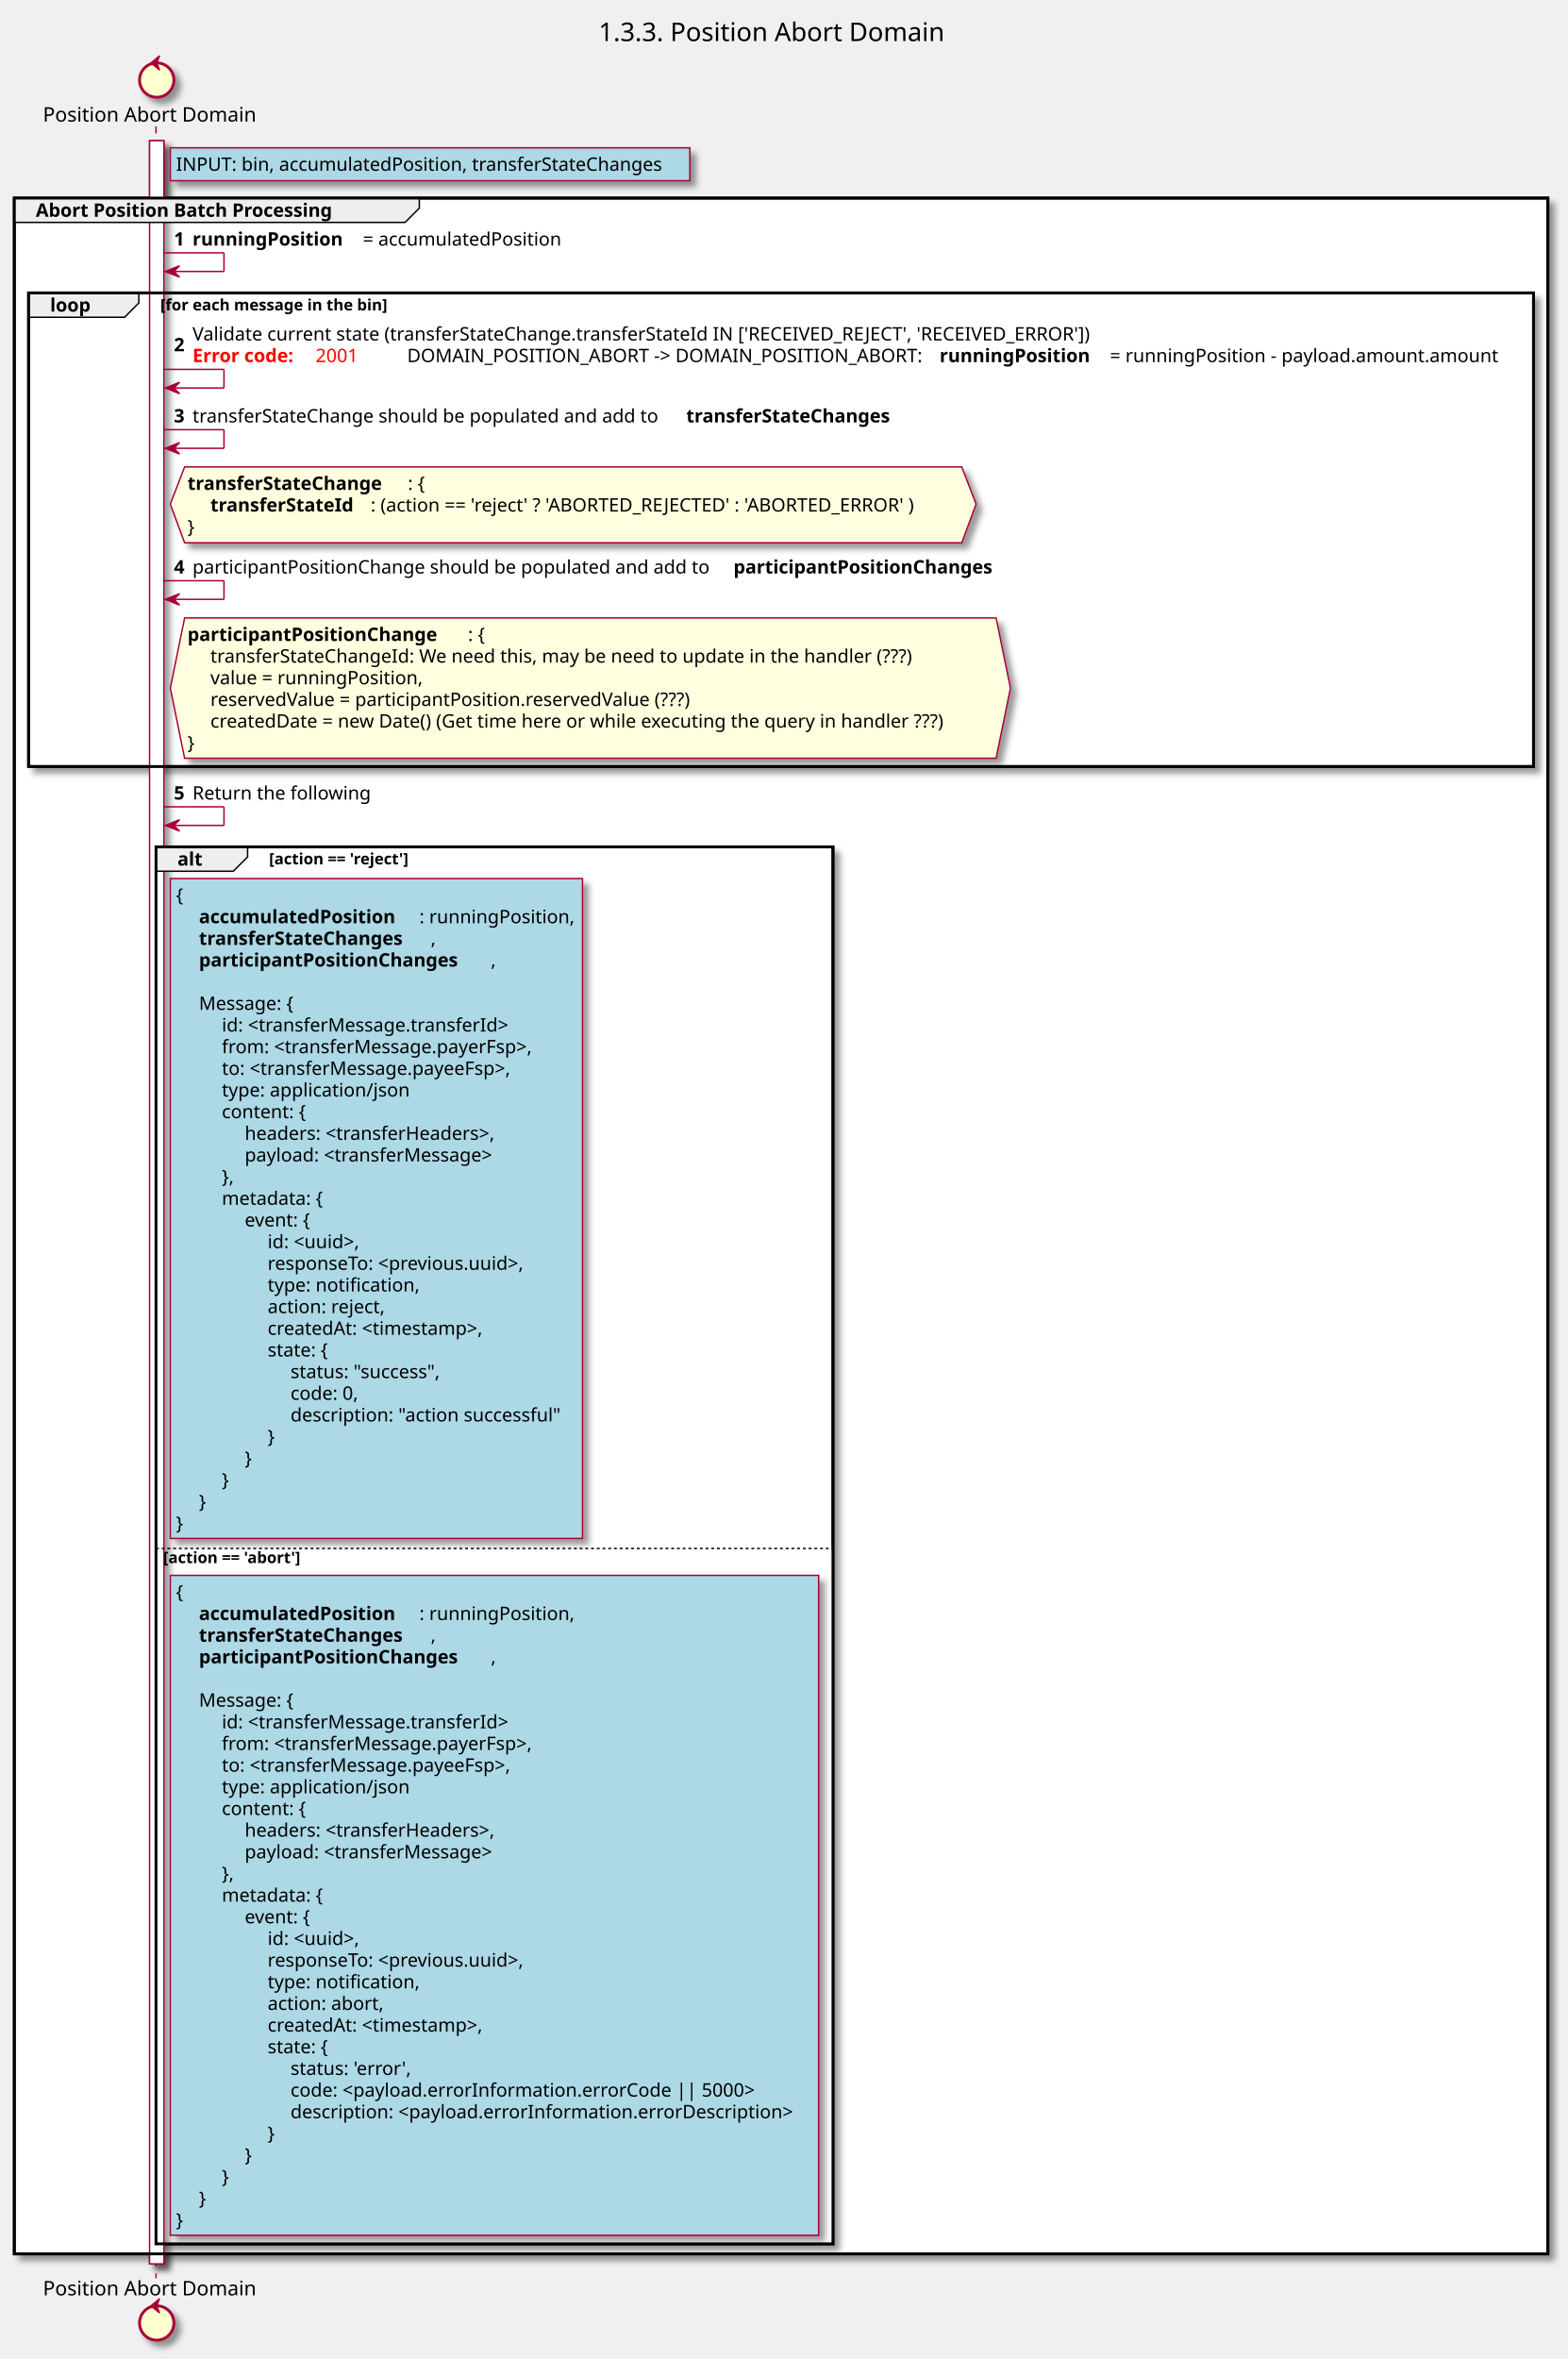
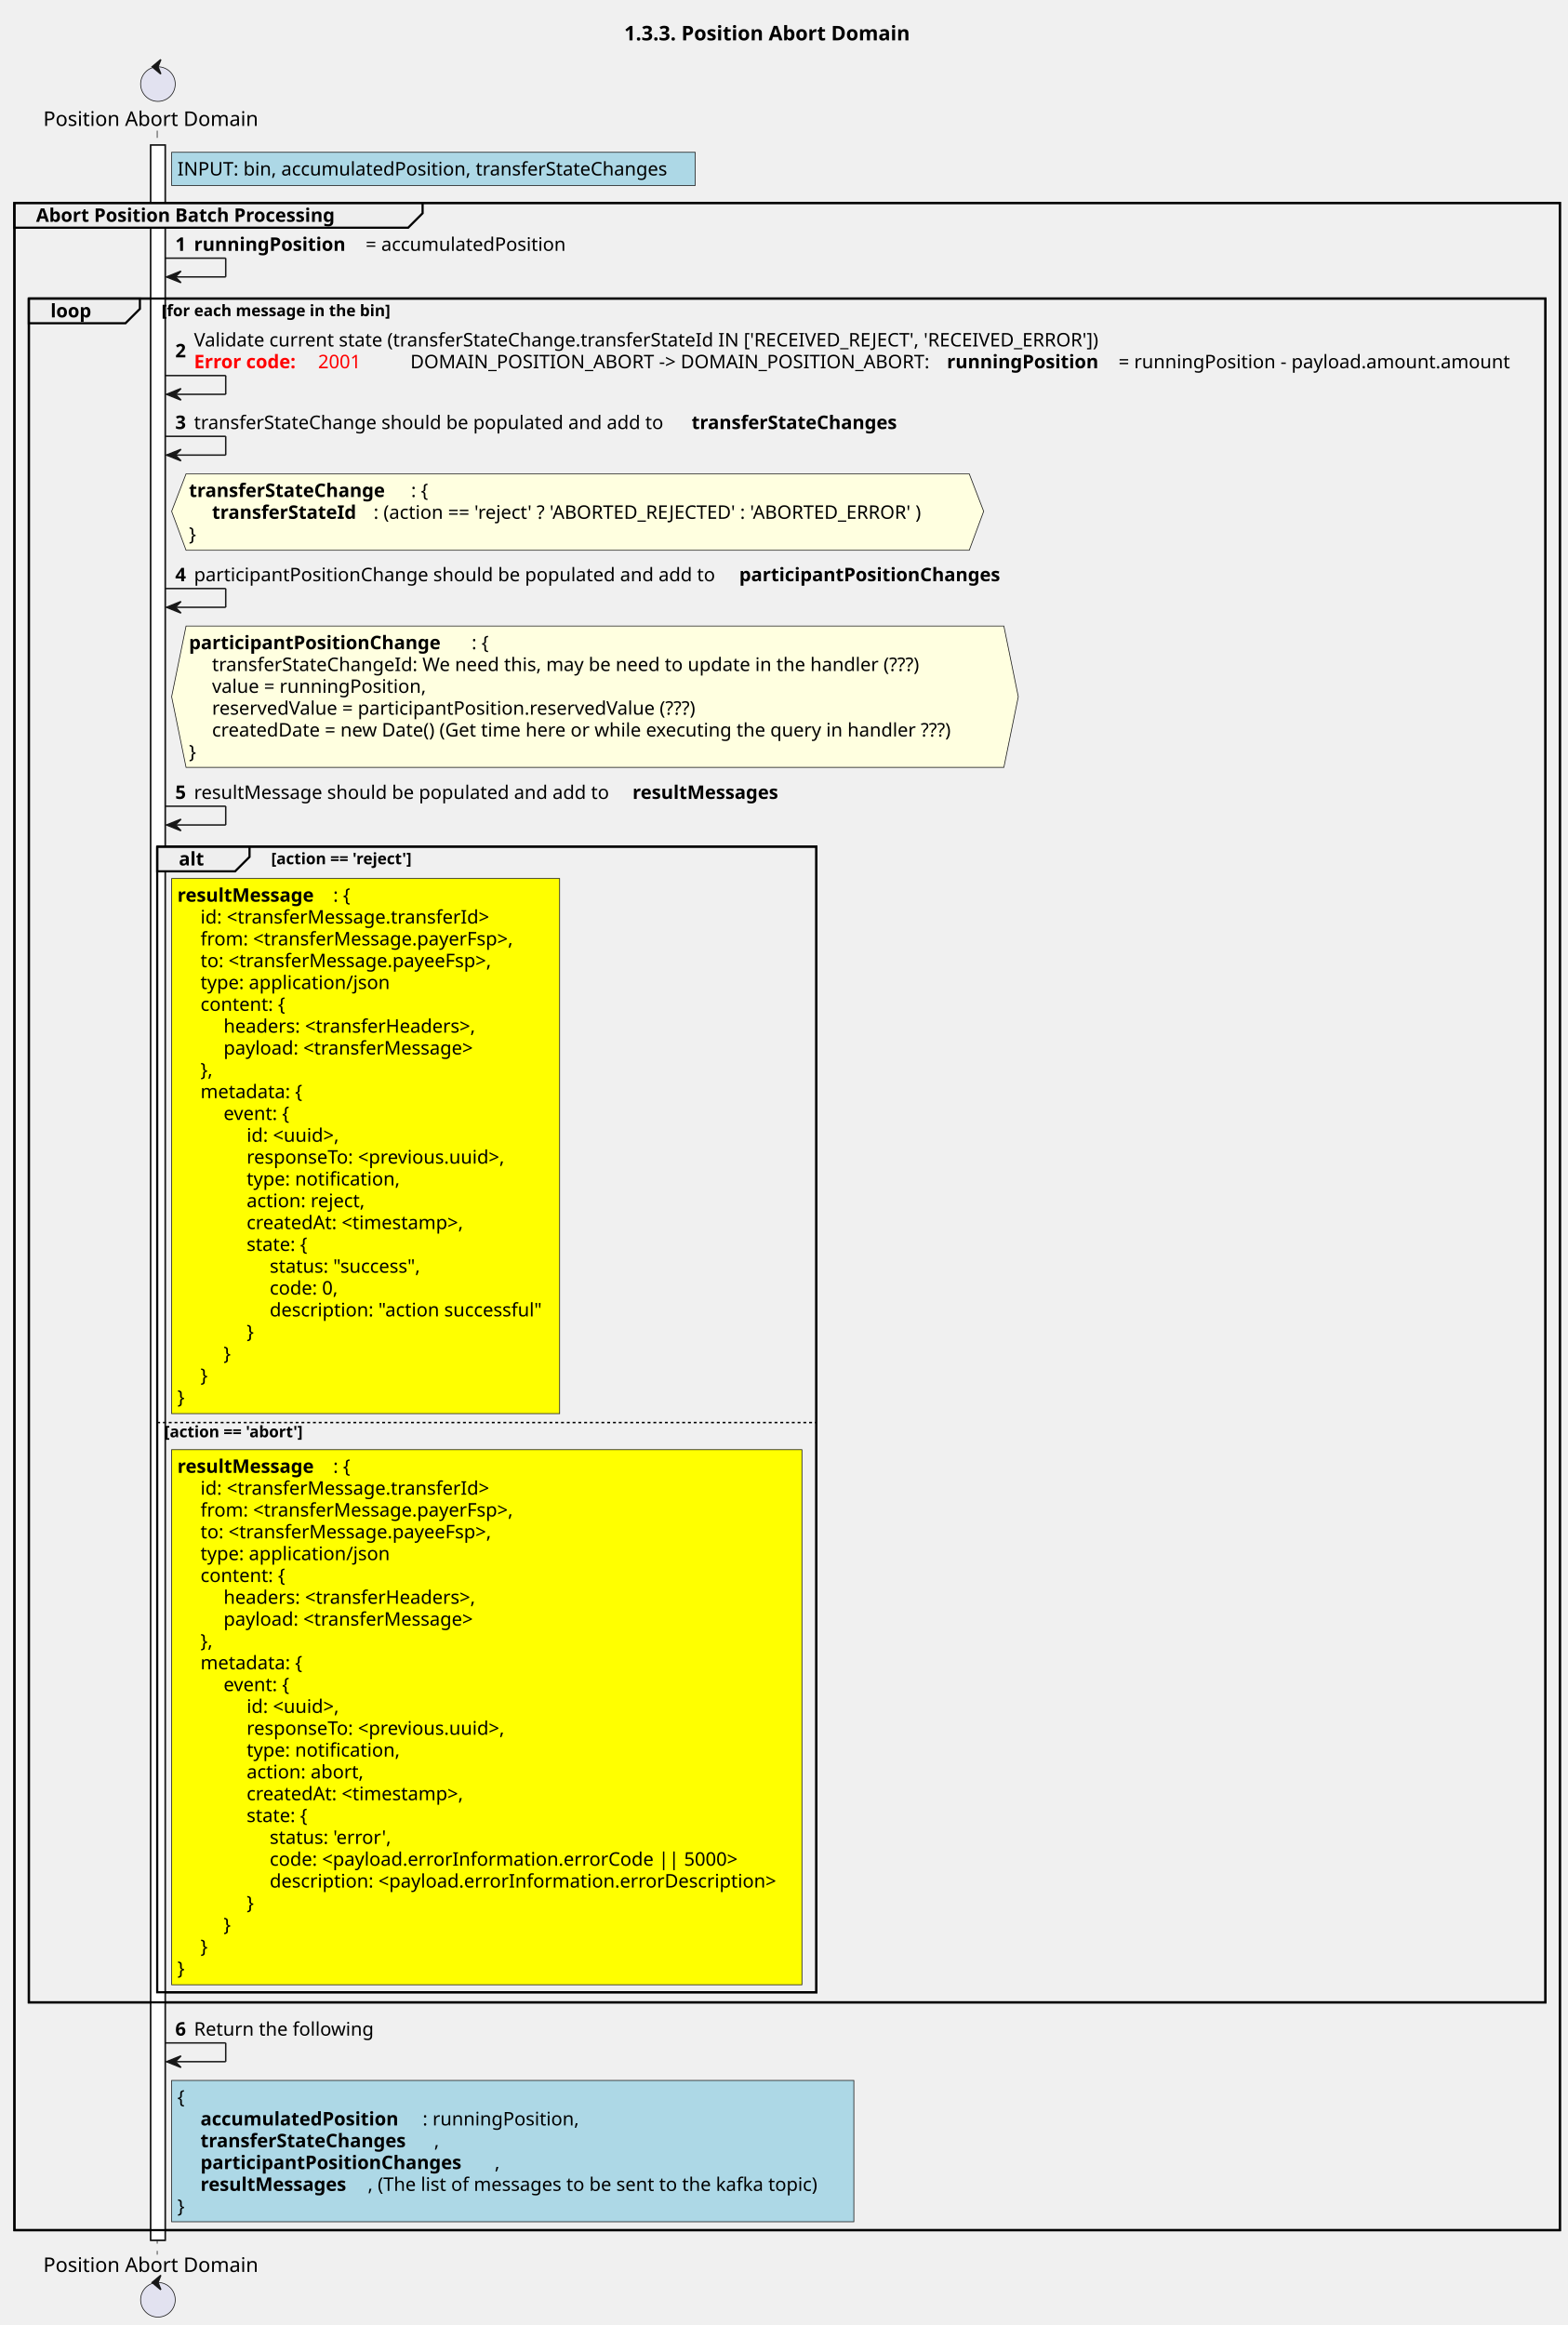
- <svg xmlns="http://www.w3.org/2000/svg" contentScriptType="application/ecmascript" contentStyleType="text/css" height="1648px" preserveAspectRatio="none" style="width:1095px;height:1648px;" version="1.1" viewBox="0 0 1095 1648" width="1095px" zoomAndPan="magnify">
-   <defs>
-     <filter height="300%" id="fj9hd5dialn2s" width="300%" x="-1" y="-1">
-       <feGaussianBlur result="blurOut" stdDeviation="2.0" />
-       <feColorMatrix in="blurOut" result="blurOut2" type="matrix" values="0 0 0 0 0 0 0 0 0 0 0 0 0 0 0 0 0 0 .4 0" />
-       <feOffset dx="4.0" dy="4.0" in="blurOut2" result="blurOut3" />
-       <feBlend in="SourceGraphic" in2="blurOut3" mode="normal" />
-     </filter>
-   </defs>
+ <svg xmlns="http://www.w3.org/2000/svg" contentStyleType="text/css" height="1612px" preserveAspectRatio="none" style="width:1087px;height:1612px;background:#FFFFFF;" version="1.1" viewBox="0 0 1087 1612" width="1087px" zoomAndPan="magnify">
+   <defs />
  <g>
-     <text fill="#000000" font-family="sans-serif" font-size="18" lengthAdjust="spacingAndGlyphs" textLength="255" x="418.25" y="28.708">1.3.3. Position Abort Domain</text>
-     <rect fill="#FFFFFF" filter="url(#fj9hd5dialn2s)" height="1483.297" style="stroke:#A80036;stroke-width:1.0;" width="10" x="104.5" y="98.25" />
-     <rect fill="#FFFFFF" filter="url(#fj9hd5dialn2s)" height="1436.164" style="stroke:#000000;stroke-width:2.0;" width="1071.5" x="10" y="138.383" />
-     <rect fill="#FFFFFF" filter="url(#fj9hd5dialn2s)" height="330.859" style="stroke:#000000;stroke-width:2.0;" width="1051.5" x="20" y="204.648" />
-     <rect fill="#FFFFFF" filter="url(#fj9hd5dialn2s)" height="975.906" style="stroke:#000000;stroke-width:2.0;" width="473" x="109" y="591.641" />
-     <rect fill="#FFFFFF" height="486.789" style="stroke:none;stroke-width:1.0;" width="473" x="109" y="1080.758" />
-     <line style="stroke:#A80036;stroke-width:1.0;stroke-dasharray:5.0,5.0;" x1="109" x2="109" y1="88.25" y2="1591.547" />
-     <text fill="#000000" font-family="sans-serif" font-size="14" lengthAdjust="spacingAndGlyphs" textLength="153" x="30" y="84.948">Position Abort Domain</text>
-     <ellipse cx="109.5" cy="55.953" fill="#FEFECE" filter="url(#fj9hd5dialn2s)" rx="12" ry="12" style="stroke:#A80036;stroke-width:2.0;" />
-     <polygon fill="#A80036" points="105.5,43.953,111.5,38.953,109.5,43.953,111.5,48.953,105.5,43.953" style="stroke:#A80036;stroke-width:1.0;" />
-     <text fill="#000000" font-family="sans-serif" font-size="14" lengthAdjust="spacingAndGlyphs" textLength="153" x="30" y="1603.542">Position Abort Domain</text>
-     <ellipse cx="109.5" cy="1622.844" fill="#FEFECE" filter="url(#fj9hd5dialn2s)" rx="12" ry="12" style="stroke:#A80036;stroke-width:2.0;" />
-     <polygon fill="#A80036" points="105.5,1610.844,111.5,1605.844,109.5,1610.844,111.5,1615.844,105.5,1610.844" style="stroke:#A80036;stroke-width:1.0;" />
-     <rect fill="#FFFFFF" filter="url(#fj9hd5dialn2s)" height="1483.297" style="stroke:#A80036;stroke-width:1.0;" width="10" x="104.5" y="98.25" />
-     <rect fill="#ADD8E6" filter="url(#fj9hd5dialn2s)" height="23" style="stroke:#A80036;stroke-width:1.0;" width="363" x="119" y="103.25" />
-     <text fill="#000000" font-family="sans-serif" font-size="13" lengthAdjust="spacingAndGlyphs" textLength="355" x="123" y="119.317">INPUT: bin, accumulatedPosition, transferStateChanges</text>
-     <path d="M10,138.383 L293,138.383 L293,145.383 L283,155.383 L10,155.383 L10,138.383 " fill="#EEEEEE" style="stroke:#000000;stroke-width:1.0;" />
-     <rect fill="none" height="1436.164" style="stroke:#000000;stroke-width:2.0;" width="1071.5" x="10" y="138.383" />
-     <text fill="#000000" font-family="sans-serif" font-size="13" font-weight="bold" lengthAdjust="spacingAndGlyphs" textLength="238" x="25" y="151.45">Abort Position Batch Processing</text>
-     <line style="stroke:#A80036;stroke-width:1.0;" x1="114.5" x2="156.5" y1="176.648" y2="176.648" />
-     <line style="stroke:#A80036;stroke-width:1.0;" x1="156.5" x2="156.5" y1="176.648" y2="189.648" />
-     <line style="stroke:#A80036;stroke-width:1.0;" x1="115.5" x2="156.5" y1="189.648" y2="189.648" />
-     <polygon fill="#A80036" points="125.5,185.648,115.5,189.648,125.5,193.648,121.5,189.648" style="stroke:#A80036;stroke-width:1.0;" />
-     <text fill="#000000" font-family="sans-serif" font-size="13" font-weight="bold" lengthAdjust="spacingAndGlyphs" textLength="9" x="121.5" y="171.583">1</text>
-     <text fill="#000000" font-family="sans-serif" font-size="13" font-weight="bold" lengthAdjust="spacingAndGlyphs" textLength="115" x="134.5" y="171.583">runningPosition</text>
-     <text fill="#000000" font-family="sans-serif" font-size="13" lengthAdjust="spacingAndGlyphs" textLength="148" x="253.5" y="171.583">= accumulatedPosition</text>
-     <path d="M20,204.648 L97,204.648 L97,211.648 L87,221.648 L20,221.648 L20,204.648 " fill="#EEEEEE" style="stroke:#000000;stroke-width:1.0;" />
-     <rect fill="none" height="330.859" style="stroke:#000000;stroke-width:2.0;" width="1051.5" x="20" y="204.648" />
-     <text fill="#000000" font-family="sans-serif" font-size="13" font-weight="bold" lengthAdjust="spacingAndGlyphs" textLength="32" x="35" y="217.715">loop</text>
-     <text fill="#000000" font-family="sans-serif" font-size="11" font-weight="bold" lengthAdjust="spacingAndGlyphs" textLength="189" x="112" y="216.859">[for each message in the bin]</text>
-     <line style="stroke:#A80036;stroke-width:1.0;" x1="114.5" x2="156.5" y1="258.047" y2="258.047" />
-     <line style="stroke:#A80036;stroke-width:1.0;" x1="156.5" x2="156.5" y1="258.047" y2="271.047" />
-     <line style="stroke:#A80036;stroke-width:1.0;" x1="115.5" x2="156.5" y1="271.047" y2="271.047" />
-     <polygon fill="#A80036" points="125.5,267.047,115.5,271.047,125.5,275.047,121.5,271.047" style="stroke:#A80036;stroke-width:1.0;" />
-     <text fill="#000000" font-family="sans-serif" font-size="13" font-weight="bold" lengthAdjust="spacingAndGlyphs" textLength="9" x="121.5" y="245.415">2</text>
-     <text fill="#000000" font-family="sans-serif" font-size="13" lengthAdjust="spacingAndGlyphs" textLength="663" x="134.5" y="237.848">Validate current state (transferStateChange.transferStateId IN ['RECEIVED_REJECT', 'RECEIVED_ERROR'])</text>
-     <text fill="#FF0000" font-family="sans-serif" font-size="13" font-weight="bold" lengthAdjust="spacingAndGlyphs" textLength="82" x="134.5" y="252.981">Error code:</text>
-     <text fill="#FF0000" font-family="sans-serif" font-size="13" lengthAdjust="spacingAndGlyphs" textLength="32" x="220.5" y="252.981">2001</text>
-     <text fill="#000000" font-family="sans-serif" font-size="13" lengthAdjust="spacingAndGlyphs" textLength="368" x="284.5" y="252.981">DOMAIN_POSITION_ABORT -&gt; DOMAIN_POSITION_ABORT:</text>
-     <text fill="#000000" font-family="sans-serif" font-size="13" font-weight="bold" lengthAdjust="spacingAndGlyphs" textLength="115" x="656.5" y="252.981">runningPosition</text>
-     <text fill="#000000" font-family="sans-serif" font-size="13" lengthAdjust="spacingAndGlyphs" textLength="284" x="775.5" y="252.981">= runningPosition - payload.amount.amount</text>
-     <line style="stroke:#A80036;stroke-width:1.0;" x1="114.5" x2="156.5" y1="300.18" y2="300.18" />
-     <line style="stroke:#A80036;stroke-width:1.0;" x1="156.5" x2="156.5" y1="300.18" y2="313.18" />
-     <line style="stroke:#A80036;stroke-width:1.0;" x1="115.5" x2="156.5" y1="313.18" y2="313.18" />
-     <polygon fill="#A80036" points="125.5,309.18,115.5,313.18,125.5,317.18,121.5,313.18" style="stroke:#A80036;stroke-width:1.0;" />
-     <text fill="#000000" font-family="sans-serif" font-size="13" font-weight="bold" lengthAdjust="spacingAndGlyphs" textLength="9" x="121.5" y="295.114">3</text>
-     <text fill="#000000" font-family="sans-serif" font-size="13" lengthAdjust="spacingAndGlyphs" textLength="341" x="134.5" y="295.114">transferStateChange should be populated and add to</text>
-     <text fill="#000000" font-family="sans-serif" font-size="13" font-weight="bold" lengthAdjust="spacingAndGlyphs" textLength="162" x="479.5" y="295.114">transferStateChanges</text>
-     <polygon fill="#FFFFE0" filter="url(#fj9hd5dialn2s)" points="129,326.18,672,326.18,682,352.18,672,379.18,129,379.18,119,352.18,129,326.18" style="stroke:#A80036;stroke-width:1.0;" />
-     <text fill="#000000" font-family="sans-serif" font-size="13" font-weight="bold" lengthAdjust="spacingAndGlyphs" textLength="154" x="131" y="342.247">transferStateChange</text>
-     <text fill="#000000" font-family="sans-serif" font-size="13" lengthAdjust="spacingAndGlyphs" textLength="16" x="285" y="342.247">: {</text>
-     <text fill="#000000" font-family="sans-serif" font-size="13" lengthAdjust="spacingAndGlyphs" textLength="0" x="147" y="357.379" />
-     <text fill="#000000" font-family="sans-serif" font-size="13" font-weight="bold" lengthAdjust="spacingAndGlyphs" textLength="112" x="147" y="357.379">transferStateId</text>
-     <text fill="#000000" font-family="sans-serif" font-size="13" lengthAdjust="spacingAndGlyphs" textLength="411" x="259" y="357.379">: (action == 'reject' ? 'ABORTED_REJECTED' : 'ABORTED_ERROR' )</text>
-     <text fill="#000000" font-family="sans-serif" font-size="13" lengthAdjust="spacingAndGlyphs" textLength="8" x="131" y="372.512">}</text>
-     <line style="stroke:#A80036;stroke-width:1.0;" x1="114.5" x2="156.5" y1="405.711" y2="405.711" />
-     <line style="stroke:#A80036;stroke-width:1.0;" x1="156.5" x2="156.5" y1="405.711" y2="418.711" />
-     <line style="stroke:#A80036;stroke-width:1.0;" x1="115.5" x2="156.5" y1="418.711" y2="418.711" />
-     <polygon fill="#A80036" points="125.5,414.711,115.5,418.711,125.5,422.711,121.5,418.711" style="stroke:#A80036;stroke-width:1.0;" />
-     <text fill="#000000" font-family="sans-serif" font-size="13" font-weight="bold" lengthAdjust="spacingAndGlyphs" textLength="9" x="121.5" y="400.645">4</text>
-     <text fill="#000000" font-family="sans-serif" font-size="13" lengthAdjust="spacingAndGlyphs" textLength="374" x="134.5" y="400.645">participantPositionChange should be populated and add to</text>
-     <text fill="#000000" font-family="sans-serif" font-size="13" font-weight="bold" lengthAdjust="spacingAndGlyphs" textLength="204" x="512.5" y="400.645">participantPositionChanges</text>
-     <polygon fill="#FFFFE0" filter="url(#fj9hd5dialn2s)" points="129,431.711,696,431.711,706,480.711,696,529.711,129,529.711,119,480.711,129,431.711" style="stroke:#A80036;stroke-width:1.0;" />
-     <text fill="#000000" font-family="sans-serif" font-size="13" font-weight="bold" lengthAdjust="spacingAndGlyphs" textLength="196" x="131" y="447.778">participantPositionChange</text>
-     <text fill="#000000" font-family="sans-serif" font-size="13" lengthAdjust="spacingAndGlyphs" textLength="16" x="327" y="447.778">: {</text>
-     <text fill="#000000" font-family="sans-serif" font-size="13" lengthAdjust="spacingAndGlyphs" textLength="520" x="147" y="462.911">transferStateChangeId: We need this, may be need to update in the handler (???)</text>
-     <text fill="#000000" font-family="sans-serif" font-size="13" lengthAdjust="spacingAndGlyphs" textLength="155" x="147" y="478.043">value = runningPosition,</text>
-     <text fill="#000000" font-family="sans-serif" font-size="13" lengthAdjust="spacingAndGlyphs" textLength="360" x="147" y="493.176">reservedValue = participantPosition.reservedValue (???)</text>
-     <text fill="#000000" font-family="sans-serif" font-size="13" lengthAdjust="spacingAndGlyphs" textLength="547" x="147" y="508.309">createdDate = new Date() (Get time here or while executing the query in handler ???)</text>
-     <text fill="#000000" font-family="sans-serif" font-size="13" lengthAdjust="spacingAndGlyphs" textLength="8" x="131" y="523.442">}</text>
-     <line style="stroke:#A80036;stroke-width:1.0;" x1="114.5" x2="156.5" y1="563.641" y2="563.641" />
-     <line style="stroke:#A80036;stroke-width:1.0;" x1="156.5" x2="156.5" y1="563.641" y2="576.641" />
-     <line style="stroke:#A80036;stroke-width:1.0;" x1="115.5" x2="156.5" y1="576.641" y2="576.641" />
-     <polygon fill="#A80036" points="125.5,572.641,115.5,576.641,125.5,580.641,121.5,576.641" style="stroke:#A80036;stroke-width:1.0;" />
-     <text fill="#000000" font-family="sans-serif" font-size="13" font-weight="bold" lengthAdjust="spacingAndGlyphs" textLength="9" x="121.5" y="558.575">5</text>
-     <text fill="#000000" font-family="sans-serif" font-size="13" lengthAdjust="spacingAndGlyphs" textLength="125" x="134.5" y="558.575">Return the following</text>
-     <path d="M109,591.641 L173,591.641 L173,598.641 L163,608.641 L109,608.641 L109,591.641 " fill="#EEEEEE" style="stroke:#000000;stroke-width:1.0;" />
-     <rect fill="none" height="975.906" style="stroke:#000000;stroke-width:2.0;" width="473" x="109" y="591.641" />
-     <text fill="#000000" font-family="sans-serif" font-size="13" font-weight="bold" lengthAdjust="spacingAndGlyphs" textLength="19" x="124" y="604.707">alt</text>
-     <text fill="#000000" font-family="sans-serif" font-size="11" font-weight="bold" lengthAdjust="spacingAndGlyphs" textLength="119" x="188" y="603.851">[action == 'reject']</text>
-     <rect fill="#ADD8E6" filter="url(#fj9hd5dialn2s)" height="461" style="stroke:#A80036;stroke-width:1.0;" width="288" x="119" y="613.773" />
-     <text fill="#000000" font-family="sans-serif" font-size="13" lengthAdjust="spacingAndGlyphs" textLength="8" x="123" y="629.84">{</text>
-     <text fill="#000000" font-family="sans-serif" font-size="13" lengthAdjust="spacingAndGlyphs" textLength="0" x="139" y="644.973" />
-     <text fill="#000000" font-family="sans-serif" font-size="13" font-weight="bold" lengthAdjust="spacingAndGlyphs" textLength="154" x="139" y="644.973">accumulatedPosition</text>
-     <text fill="#000000" font-family="sans-serif" font-size="13" lengthAdjust="spacingAndGlyphs" textLength="110" x="293" y="644.973">: runningPosition,</text>
-     <text fill="#000000" font-family="sans-serif" font-size="13" lengthAdjust="spacingAndGlyphs" textLength="0" x="139" y="660.106" />
-     <text fill="#000000" font-family="sans-serif" font-size="13" font-weight="bold" lengthAdjust="spacingAndGlyphs" textLength="162" x="139" y="660.106">transferStateChanges</text>
-     <text fill="#000000" font-family="sans-serif" font-size="13" lengthAdjust="spacingAndGlyphs" textLength="4" x="301" y="660.106">,</text>
-     <text fill="#000000" font-family="sans-serif" font-size="13" lengthAdjust="spacingAndGlyphs" textLength="0" x="139" y="675.239" />
-     <text fill="#000000" font-family="sans-serif" font-size="13" font-weight="bold" lengthAdjust="spacingAndGlyphs" textLength="204" x="139" y="675.239">participantPositionChanges</text>
-     <text fill="#000000" font-family="sans-serif" font-size="13" lengthAdjust="spacingAndGlyphs" textLength="4" x="343" y="675.239">,</text>
-     <text fill="#000000" font-family="sans-serif" font-size="13" lengthAdjust="spacingAndGlyphs" textLength="0" x="127" y="690.372" />
-     <text fill="#000000" font-family="sans-serif" font-size="13" lengthAdjust="spacingAndGlyphs" textLength="73" x="139" y="705.504">Message: {</text>
-     <text fill="#000000" font-family="sans-serif" font-size="13" lengthAdjust="spacingAndGlyphs" textLength="213" x="155" y="720.637">id: &lt;transferMessage.transferId&gt;</text>
-     <text fill="#000000" font-family="sans-serif" font-size="13" lengthAdjust="spacingAndGlyphs" textLength="233" x="155" y="735.77">from: &lt;transferMessage.payerFsp&gt;,</text>
-     <text fill="#000000" font-family="sans-serif" font-size="13" lengthAdjust="spacingAndGlyphs" textLength="219" x="155" y="750.903">to: &lt;transferMessage.payeeFsp&gt;,</text>
-     <text fill="#000000" font-family="sans-serif" font-size="13" lengthAdjust="spacingAndGlyphs" textLength="135" x="155" y="766.036">type: application/json</text>
-     <text fill="#000000" font-family="sans-serif" font-size="13" lengthAdjust="spacingAndGlyphs" textLength="65" x="155" y="781.168">content: {</text>
-     <text fill="#000000" font-family="sans-serif" font-size="13" lengthAdjust="spacingAndGlyphs" textLength="190" x="171" y="796.301">headers: &lt;transferHeaders&gt;,</text>
-     <text fill="#000000" font-family="sans-serif" font-size="13" lengthAdjust="spacingAndGlyphs" textLength="187" x="171" y="811.434">payload: &lt;transferMessage&gt;</text>
-     <text fill="#000000" font-family="sans-serif" font-size="13" lengthAdjust="spacingAndGlyphs" textLength="12" x="155" y="826.567">},</text>
-     <text fill="#000000" font-family="sans-serif" font-size="13" lengthAdjust="spacingAndGlyphs" textLength="79" x="155" y="841.7">metadata: {</text>
-     <text fill="#000000" font-family="sans-serif" font-size="13" lengthAdjust="spacingAndGlyphs" textLength="52" x="171" y="856.832">event: {</text>
-     <text fill="#000000" font-family="sans-serif" font-size="13" lengthAdjust="spacingAndGlyphs" textLength="72" x="187" y="871.965">id: &lt;uuid&gt;,</text>
-     <text fill="#000000" font-family="sans-serif" font-size="13" lengthAdjust="spacingAndGlyphs" textLength="193" x="187" y="887.098">responseTo: &lt;previous.uuid&gt;,</text>
-     <text fill="#000000" font-family="sans-serif" font-size="13" lengthAdjust="spacingAndGlyphs" textLength="110" x="187" y="902.231">type: notification,</text>
-     <text fill="#000000" font-family="sans-serif" font-size="13" lengthAdjust="spacingAndGlyphs" textLength="87" x="187" y="917.364">action: reject,</text>
-     <text fill="#000000" font-family="sans-serif" font-size="13" lengthAdjust="spacingAndGlyphs" textLength="167" x="187" y="932.497">createdAt: &lt;timestamp&gt;,</text>
-     <text fill="#000000" font-family="sans-serif" font-size="13" lengthAdjust="spacingAndGlyphs" textLength="49" x="187" y="947.629">state: {</text>
-     <text fill="#000000" font-family="sans-serif" font-size="13" lengthAdjust="spacingAndGlyphs" textLength="113" x="203" y="962.762">status: "success",</text>
-     <text fill="#000000" font-family="sans-serif" font-size="13" lengthAdjust="spacingAndGlyphs" textLength="51" x="203" y="977.895">code: 0,</text>
-     <text fill="#000000" font-family="sans-serif" font-size="13" lengthAdjust="spacingAndGlyphs" textLength="197" x="203" y="993.028">description: "action successful"</text>
-     <text fill="#000000" font-family="sans-serif" font-size="13" lengthAdjust="spacingAndGlyphs" textLength="8" x="187" y="1008.161">}</text>
-     <text fill="#000000" font-family="sans-serif" font-size="13" lengthAdjust="spacingAndGlyphs" textLength="8" x="171" y="1023.293">}</text>
-     <text fill="#000000" font-family="sans-serif" font-size="13" lengthAdjust="spacingAndGlyphs" textLength="8" x="155" y="1038.426">}</text>
-     <text fill="#000000" font-family="sans-serif" font-size="13" lengthAdjust="spacingAndGlyphs" textLength="8" x="139" y="1053.559">}</text>
-     <text fill="#000000" font-family="sans-serif" font-size="13" lengthAdjust="spacingAndGlyphs" textLength="8" x="123" y="1068.692">}</text>
-     <line style="stroke:#000000;stroke-width:1.0;stroke-dasharray:2.0,2.0;" x1="109" x2="582" y1="1081.758" y2="1081.758" />
-     <text fill="#000000" font-family="sans-serif" font-size="11" font-weight="bold" lengthAdjust="spacingAndGlyphs" textLength="116" x="114" y="1091.968">[action == 'abort']</text>
-     <rect fill="#ADD8E6" filter="url(#fj9hd5dialn2s)" height="461" style="stroke:#A80036;stroke-width:1.0;" width="453" x="119" y="1100.562" />
-     <text fill="#000000" font-family="sans-serif" font-size="13" lengthAdjust="spacingAndGlyphs" textLength="8" x="123" y="1116.629">{</text>
-     <text fill="#000000" font-family="sans-serif" font-size="13" lengthAdjust="spacingAndGlyphs" textLength="0" x="139" y="1131.762" />
-     <text fill="#000000" font-family="sans-serif" font-size="13" font-weight="bold" lengthAdjust="spacingAndGlyphs" textLength="154" x="139" y="1131.762">accumulatedPosition</text>
-     <text fill="#000000" font-family="sans-serif" font-size="13" lengthAdjust="spacingAndGlyphs" textLength="110" x="293" y="1131.762">: runningPosition,</text>
-     <text fill="#000000" font-family="sans-serif" font-size="13" lengthAdjust="spacingAndGlyphs" textLength="0" x="139" y="1146.895" />
-     <text fill="#000000" font-family="sans-serif" font-size="13" font-weight="bold" lengthAdjust="spacingAndGlyphs" textLength="162" x="139" y="1146.895">transferStateChanges</text>
-     <text fill="#000000" font-family="sans-serif" font-size="13" lengthAdjust="spacingAndGlyphs" textLength="4" x="301" y="1146.895">,</text>
-     <text fill="#000000" font-family="sans-serif" font-size="13" lengthAdjust="spacingAndGlyphs" textLength="0" x="139" y="1162.028" />
-     <text fill="#000000" font-family="sans-serif" font-size="13" font-weight="bold" lengthAdjust="spacingAndGlyphs" textLength="204" x="139" y="1162.028">participantPositionChanges</text>
-     <text fill="#000000" font-family="sans-serif" font-size="13" lengthAdjust="spacingAndGlyphs" textLength="4" x="343" y="1162.028">,</text>
-     <text fill="#000000" font-family="sans-serif" font-size="13" lengthAdjust="spacingAndGlyphs" textLength="0" x="127" y="1177.161" />
-     <text fill="#000000" font-family="sans-serif" font-size="13" lengthAdjust="spacingAndGlyphs" textLength="73" x="139" y="1192.293">Message: {</text>
-     <text fill="#000000" font-family="sans-serif" font-size="13" lengthAdjust="spacingAndGlyphs" textLength="213" x="155" y="1207.426">id: &lt;transferMessage.transferId&gt;</text>
-     <text fill="#000000" font-family="sans-serif" font-size="13" lengthAdjust="spacingAndGlyphs" textLength="233" x="155" y="1222.559">from: &lt;transferMessage.payerFsp&gt;,</text>
-     <text fill="#000000" font-family="sans-serif" font-size="13" lengthAdjust="spacingAndGlyphs" textLength="219" x="155" y="1237.692">to: &lt;transferMessage.payeeFsp&gt;,</text>
-     <text fill="#000000" font-family="sans-serif" font-size="13" lengthAdjust="spacingAndGlyphs" textLength="135" x="155" y="1252.825">type: application/json</text>
-     <text fill="#000000" font-family="sans-serif" font-size="13" lengthAdjust="spacingAndGlyphs" textLength="65" x="155" y="1267.957">content: {</text>
-     <text fill="#000000" font-family="sans-serif" font-size="13" lengthAdjust="spacingAndGlyphs" textLength="190" x="171" y="1283.09">headers: &lt;transferHeaders&gt;,</text>
-     <text fill="#000000" font-family="sans-serif" font-size="13" lengthAdjust="spacingAndGlyphs" textLength="187" x="171" y="1298.223">payload: &lt;transferMessage&gt;</text>
-     <text fill="#000000" font-family="sans-serif" font-size="13" lengthAdjust="spacingAndGlyphs" textLength="12" x="155" y="1313.356">},</text>
-     <text fill="#000000" font-family="sans-serif" font-size="13" lengthAdjust="spacingAndGlyphs" textLength="79" x="155" y="1328.489">metadata: {</text>
-     <text fill="#000000" font-family="sans-serif" font-size="13" lengthAdjust="spacingAndGlyphs" textLength="52" x="171" y="1343.622">event: {</text>
-     <text fill="#000000" font-family="sans-serif" font-size="13" lengthAdjust="spacingAndGlyphs" textLength="72" x="187" y="1358.754">id: &lt;uuid&gt;,</text>
-     <text fill="#000000" font-family="sans-serif" font-size="13" lengthAdjust="spacingAndGlyphs" textLength="193" x="187" y="1373.887">responseTo: &lt;previous.uuid&gt;,</text>
-     <text fill="#000000" font-family="sans-serif" font-size="13" lengthAdjust="spacingAndGlyphs" textLength="110" x="187" y="1389.02">type: notification,</text>
-     <text fill="#000000" font-family="sans-serif" font-size="13" lengthAdjust="spacingAndGlyphs" textLength="85" x="187" y="1404.153">action: abort,</text>
-     <text fill="#000000" font-family="sans-serif" font-size="13" lengthAdjust="spacingAndGlyphs" textLength="167" x="187" y="1419.286">createdAt: &lt;timestamp&gt;,</text>
-     <text fill="#000000" font-family="sans-serif" font-size="13" lengthAdjust="spacingAndGlyphs" textLength="49" x="187" y="1434.418">state: {</text>
-     <text fill="#000000" font-family="sans-serif" font-size="13" lengthAdjust="spacingAndGlyphs" textLength="89" x="203" y="1449.551">status: 'error',</text>
-     <text fill="#000000" font-family="sans-serif" font-size="13" lengthAdjust="spacingAndGlyphs" textLength="335" x="203" y="1464.684">code: &lt;payload.errorInformation.errorCode || 5000&gt;</text>
-     <text fill="#000000" font-family="sans-serif" font-size="13" lengthAdjust="spacingAndGlyphs" textLength="365" x="203" y="1479.817">description: &lt;payload.errorInformation.errorDescription&gt;</text>
-     <text fill="#000000" font-family="sans-serif" font-size="13" lengthAdjust="spacingAndGlyphs" textLength="8" x="187" y="1494.95">}</text>
-     <text fill="#000000" font-family="sans-serif" font-size="13" lengthAdjust="spacingAndGlyphs" textLength="8" x="171" y="1510.082">}</text>
-     <text fill="#000000" font-family="sans-serif" font-size="13" lengthAdjust="spacingAndGlyphs" textLength="8" x="155" y="1525.215">}</text>
-     <text fill="#000000" font-family="sans-serif" font-size="13" lengthAdjust="spacingAndGlyphs" textLength="8" x="139" y="1540.348">}</text>
-     <text fill="#000000" font-family="sans-serif" font-size="13" lengthAdjust="spacingAndGlyphs" textLength="8" x="123" y="1555.481">}</text>
+     <text fill="#000000" font-family="sans-serif" font-size="14" font-weight="bold" lengthAdjust="spacing" textLength="225" x="432.75" y="27.995">1.3.3. Position Abort Domain</text>
+     <rect fill="#FFFFFF" height="1452.633" style="stroke:#181818;stroke-width:1.0;" width="10" x="104.5" y="100.594" />
+     <rect fill="none" height="1405.5" style="stroke:#000000;stroke-width:1.5;" width="1071.5" x="10" y="140.727" />
+     <rect fill="none" height="1181.305" style="stroke:#000000;stroke-width:1.5;" width="1051.5" x="20" y="206.992" />
+     <rect fill="none" height="794.312" style="stroke:#000000;stroke-width:1.5;" width="457" x="109" y="586.984" />
+     <line style="stroke:#181818;stroke-width:0.5;stroke-dasharray:5.0,5.0;" x1="109" x2="109" y1="90.594" y2="1563.227" />
+     <text fill="#000000" font-family="sans-serif" font-size="14" lengthAdjust="spacing" textLength="153" x="30" y="87.292">Position Abort Domain</text>
+     <ellipse cx="109.5" cy="58.297" fill="#E2E2F0" rx="12" ry="12" style="stroke:#181818;stroke-width:0.5;" />
+     <polygon fill="#181818" points="105.5,46.297,111.5,41.297,109.5,46.297,111.5,51.297,105.5,46.297" style="stroke:#181818;stroke-width:1.0;" />
+     <text fill="#000000" font-family="sans-serif" font-size="14" lengthAdjust="spacing" textLength="153" x="30" y="1575.222">Position Abort Domain</text>
+     <ellipse cx="109.5" cy="1594.523" fill="#E2E2F0" rx="12" ry="12" style="stroke:#181818;stroke-width:0.5;" />
+     <polygon fill="#181818" points="105.5,1582.523,111.5,1577.523,109.5,1582.523,111.5,1587.523,105.5,1582.523" style="stroke:#181818;stroke-width:1.0;" />
+     <rect fill="#FFFFFF" height="1452.633" style="stroke:#181818;stroke-width:1.0;" width="10" x="104.5" y="100.594" />
+     <rect fill="#ADD8E6" height="23" style="stroke:#181818;stroke-width:0.5;" width="363" x="119" y="105.594" />
+     <text fill="#000000" font-family="sans-serif" font-size="13" lengthAdjust="spacing" textLength="355" x="123" y="121.661">INPUT: bin, accumulatedPosition, transferStateChanges</text>
+     <path d="M10,140.727 L293,140.727 L293,147.859 L283,157.859 L10,157.859 L10,140.727 " fill="#EEEEEE" style="stroke:#000000;stroke-width:1.5;" />
+     <rect fill="none" height="1405.5" style="stroke:#000000;stroke-width:1.5;" width="1071.5" x="10" y="140.727" />
+     <text fill="#000000" font-family="sans-serif" font-size="13" font-weight="bold" lengthAdjust="spacing" textLength="238" x="25" y="153.793">Abort Position Batch Processing</text>
+     <line style="stroke:#181818;stroke-width:1.0;" x1="114.5" x2="156.5" y1="178.992" y2="178.992" />
+     <line style="stroke:#181818;stroke-width:1.0;" x1="156.5" x2="156.5" y1="178.992" y2="191.992" />
+     <line style="stroke:#181818;stroke-width:1.0;" x1="115.5" x2="156.5" y1="191.992" y2="191.992" />
+     <polygon fill="#181818" points="125.5,187.992,115.5,191.992,125.5,195.992,121.5,191.992" style="stroke:#181818;stroke-width:1.0;" />
+     <text fill="#000000" font-family="sans-serif" font-size="13" font-weight="bold" lengthAdjust="spacing" textLength="9" x="121.5" y="173.926">1</text>
+     <text fill="#000000" font-family="sans-serif" font-size="13" font-weight="bold" lengthAdjust="spacing" textLength="115" x="134.5" y="173.926">runningPosition</text>
+     <text fill="#000000" font-family="sans-serif" font-size="13" lengthAdjust="spacing" textLength="148" x="253.5" y="173.926">= accumulatedPosition</text>
+     <path d="M20,206.992 L97,206.992 L97,214.125 L87,224.125 L20,224.125 L20,206.992 " fill="#EEEEEE" style="stroke:#000000;stroke-width:1.5;" />
+     <rect fill="none" height="1181.305" style="stroke:#000000;stroke-width:1.5;" width="1051.5" x="20" y="206.992" />
+     <text fill="#000000" font-family="sans-serif" font-size="13" font-weight="bold" lengthAdjust="spacing" textLength="32" x="35" y="220.059">loop</text>
+     <text fill="#000000" font-family="sans-serif" font-size="11" font-weight="bold" lengthAdjust="spacing" textLength="189" x="112" y="219.203">[for each message in the bin]</text>
+     <line style="stroke:#181818;stroke-width:1.0;" x1="114.5" x2="156.5" y1="260.391" y2="260.391" />
+     <line style="stroke:#181818;stroke-width:1.0;" x1="156.5" x2="156.5" y1="260.391" y2="273.391" />
+     <line style="stroke:#181818;stroke-width:1.0;" x1="115.5" x2="156.5" y1="273.391" y2="273.391" />
+     <polygon fill="#181818" points="125.5,269.391,115.5,273.391,125.5,277.391,121.5,273.391" style="stroke:#181818;stroke-width:1.0;" />
+     <text fill="#000000" font-family="sans-serif" font-size="13" font-weight="bold" lengthAdjust="spacing" textLength="9" x="121.5" y="247.758">2</text>
+     <text fill="#000000" font-family="sans-serif" font-size="13" lengthAdjust="spacing" textLength="663" x="134.5" y="240.192">Validate current state (transferStateChange.transferStateId IN ['RECEIVED_REJECT', 'RECEIVED_ERROR'])</text>
+     <text fill="#FF0000" font-family="sans-serif" font-size="13" font-weight="bold" lengthAdjust="spacing" textLength="82" x="134.5" y="255.325">Error code:</text>
+     <text fill="#FF0000" font-family="sans-serif" font-size="13" lengthAdjust="spacing" textLength="32" x="220.5" y="255.325">2001</text>
+     <text fill="#000000" font-family="sans-serif" font-size="13" lengthAdjust="spacing" textLength="368" x="284.5" y="255.325">DOMAIN_POSITION_ABORT -&gt; DOMAIN_POSITION_ABORT:</text>
+     <text fill="#000000" font-family="sans-serif" font-size="13" font-weight="bold" lengthAdjust="spacing" textLength="115" x="656.5" y="255.325">runningPosition</text>
+     <text fill="#000000" font-family="sans-serif" font-size="13" lengthAdjust="spacing" textLength="284" x="775.5" y="255.325">= runningPosition - payload.amount.amount</text>
+     <line style="stroke:#181818;stroke-width:1.0;" x1="114.5" x2="156.5" y1="302.523" y2="302.523" />
+     <line style="stroke:#181818;stroke-width:1.0;" x1="156.5" x2="156.5" y1="302.523" y2="315.523" />
+     <line style="stroke:#181818;stroke-width:1.0;" x1="115.5" x2="156.5" y1="315.523" y2="315.523" />
+     <polygon fill="#181818" points="125.5,311.523,115.5,315.523,125.5,319.523,121.5,315.523" style="stroke:#181818;stroke-width:1.0;" />
+     <text fill="#000000" font-family="sans-serif" font-size="13" font-weight="bold" lengthAdjust="spacing" textLength="9" x="121.5" y="297.457">3</text>
+     <text fill="#000000" font-family="sans-serif" font-size="13" lengthAdjust="spacing" textLength="341" x="134.5" y="297.457">transferStateChange should be populated and add to</text>
+     <text fill="#000000" font-family="sans-serif" font-size="13" font-weight="bold" lengthAdjust="spacing" textLength="162" x="479.5" y="297.457">transferStateChanges</text>
+     <polygon fill="#FFFFE0" points="129,328.523,672,328.523,682,354.523,672,381.523,129,381.523,119,354.523,129,328.523" style="stroke:#181818;stroke-width:0.5;" />
+     <text fill="#000000" font-family="sans-serif" font-size="13" font-weight="bold" lengthAdjust="spacing" textLength="154" x="131" y="344.59">transferStateChange</text>
+     <text fill="#000000" font-family="sans-serif" font-size="13" lengthAdjust="spacing" textLength="16" x="285" y="344.59">: {</text>
+     <text fill="#000000" font-family="sans-serif" font-size="13" lengthAdjust="spacing" textLength="16" x="131" y="359.723">    </text>
+     <text fill="#000000" font-family="sans-serif" font-size="13" font-weight="bold" lengthAdjust="spacing" textLength="112" x="147" y="359.723">transferStateId</text>
+     <text fill="#000000" font-family="sans-serif" font-size="13" lengthAdjust="spacing" textLength="411" x="259" y="359.723">: (action == 'reject' ? 'ABORTED_REJECTED' : 'ABORTED_ERROR' )</text>
+     <text fill="#000000" font-family="sans-serif" font-size="13" lengthAdjust="spacing" textLength="8" x="131" y="374.856">}</text>
+     <line style="stroke:#181818;stroke-width:1.0;" x1="114.5" x2="156.5" y1="408.055" y2="408.055" />
+     <line style="stroke:#181818;stroke-width:1.0;" x1="156.5" x2="156.5" y1="408.055" y2="421.055" />
+     <line style="stroke:#181818;stroke-width:1.0;" x1="115.5" x2="156.5" y1="421.055" y2="421.055" />
+     <polygon fill="#181818" points="125.5,417.055,115.5,421.055,125.5,425.055,121.5,421.055" style="stroke:#181818;stroke-width:1.0;" />
+     <text fill="#000000" font-family="sans-serif" font-size="13" font-weight="bold" lengthAdjust="spacing" textLength="9" x="121.5" y="402.989">4</text>
+     <text fill="#000000" font-family="sans-serif" font-size="13" lengthAdjust="spacing" textLength="374" x="134.5" y="402.989">participantPositionChange should be populated and add to</text>
+     <text fill="#000000" font-family="sans-serif" font-size="13" font-weight="bold" lengthAdjust="spacing" textLength="204" x="512.5" y="402.989">participantPositionChanges</text>
+     <polygon fill="#FFFFE0" points="129,434.055,696,434.055,706,483.055,696,532.055,129,532.055,119,483.055,129,434.055" style="stroke:#181818;stroke-width:0.5;" />
+     <text fill="#000000" font-family="sans-serif" font-size="13" font-weight="bold" lengthAdjust="spacing" textLength="196" x="131" y="450.122">participantPositionChange</text>
+     <text fill="#000000" font-family="sans-serif" font-size="13" lengthAdjust="spacing" textLength="16" x="327" y="450.122">: {</text>
+     <text fill="#000000" font-family="sans-serif" font-size="13" lengthAdjust="spacing" textLength="520" x="147" y="465.254">transferStateChangeId: We need this, may be need to update in the handler (???)</text>
+     <text fill="#000000" font-family="sans-serif" font-size="13" lengthAdjust="spacing" textLength="155" x="147" y="480.387">value = runningPosition,</text>
+     <text fill="#000000" font-family="sans-serif" font-size="13" lengthAdjust="spacing" textLength="360" x="147" y="495.52">reservedValue = participantPosition.reservedValue (???)</text>
+     <text fill="#000000" font-family="sans-serif" font-size="13" lengthAdjust="spacing" textLength="547" x="147" y="510.653">createdDate = new Date() (Get time here or while executing the query in handler ???)</text>
+     <text fill="#000000" font-family="sans-serif" font-size="13" lengthAdjust="spacing" textLength="8" x="131" y="525.786">}</text>
+     <line style="stroke:#181818;stroke-width:1.0;" x1="114.5" x2="156.5" y1="558.984" y2="558.984" />
+     <line style="stroke:#181818;stroke-width:1.0;" x1="156.5" x2="156.5" y1="558.984" y2="571.984" />
+     <line style="stroke:#181818;stroke-width:1.0;" x1="115.5" x2="156.5" y1="571.984" y2="571.984" />
+     <polygon fill="#181818" points="125.5,567.984,115.5,571.984,125.5,575.984,121.5,571.984" style="stroke:#181818;stroke-width:1.0;" />
+     <text fill="#000000" font-family="sans-serif" font-size="13" font-weight="bold" lengthAdjust="spacing" textLength="9" x="121.5" y="553.918">5</text>
+     <text fill="#000000" font-family="sans-serif" font-size="13" lengthAdjust="spacing" textLength="300" x="134.5" y="553.918">resultMessage should be populated and add to</text>
+     <text fill="#000000" font-family="sans-serif" font-size="13" font-weight="bold" lengthAdjust="spacing" textLength="116" x="438.5" y="553.918">resultMessages</text>
+     <path d="M109,586.984 L173,586.984 L173,594.117 L163,604.117 L109,604.117 L109,586.984 " fill="#EEEEEE" style="stroke:#000000;stroke-width:1.5;" />
+     <rect fill="none" height="794.312" style="stroke:#000000;stroke-width:1.5;" width="457" x="109" y="586.984" />
+     <text fill="#000000" font-family="sans-serif" font-size="13" font-weight="bold" lengthAdjust="spacing" textLength="19" x="124" y="600.051">alt</text>
+     <text fill="#000000" font-family="sans-serif" font-size="11" font-weight="bold" lengthAdjust="spacing" textLength="119" x="188" y="599.195">[action == 'reject']</text>
+     <rect fill="#FFFF00" height="371" style="stroke:#181818;stroke-width:0.5;" width="269" x="119" y="609.117" />
+     <text fill="#000000" font-family="sans-serif" font-size="13" font-weight="bold" lengthAdjust="spacing" textLength="108" x="123" y="625.184">resultMessage</text>
+     <text fill="#000000" font-family="sans-serif" font-size="13" lengthAdjust="spacing" textLength="16" x="231" y="625.184">: {</text>
+     <text fill="#000000" font-family="sans-serif" font-size="13" lengthAdjust="spacing" textLength="213" x="139" y="640.317">id: &lt;transferMessage.transferId&gt;</text>
+     <text fill="#000000" font-family="sans-serif" font-size="13" lengthAdjust="spacing" textLength="233" x="139" y="655.45">from: &lt;transferMessage.payerFsp&gt;,</text>
+     <text fill="#000000" font-family="sans-serif" font-size="13" lengthAdjust="spacing" textLength="219" x="139" y="670.582">to: &lt;transferMessage.payeeFsp&gt;,</text>
+     <text fill="#000000" font-family="sans-serif" font-size="13" lengthAdjust="spacing" textLength="135" x="139" y="685.715">type: application/json</text>
+     <text fill="#000000" font-family="sans-serif" font-size="13" lengthAdjust="spacing" textLength="65" x="139" y="700.848">content: {</text>
+     <text fill="#000000" font-family="sans-serif" font-size="13" lengthAdjust="spacing" textLength="190" x="155" y="715.981">headers: &lt;transferHeaders&gt;,</text>
+     <text fill="#000000" font-family="sans-serif" font-size="13" lengthAdjust="spacing" textLength="187" x="155" y="731.114">payload: &lt;transferMessage&gt;</text>
+     <text fill="#000000" font-family="sans-serif" font-size="13" lengthAdjust="spacing" textLength="12" x="139" y="746.247">},</text>
+     <text fill="#000000" font-family="sans-serif" font-size="13" lengthAdjust="spacing" textLength="79" x="139" y="761.379">metadata: {</text>
+     <text fill="#000000" font-family="sans-serif" font-size="13" lengthAdjust="spacing" textLength="52" x="155" y="776.512">event: {</text>
+     <text fill="#000000" font-family="sans-serif" font-size="13" lengthAdjust="spacing" textLength="72" x="171" y="791.645">id: &lt;uuid&gt;,</text>
+     <text fill="#000000" font-family="sans-serif" font-size="13" lengthAdjust="spacing" textLength="193" x="171" y="806.778">responseTo: &lt;previous.uuid&gt;,</text>
+     <text fill="#000000" font-family="sans-serif" font-size="13" lengthAdjust="spacing" textLength="110" x="171" y="821.911">type: notification,</text>
+     <text fill="#000000" font-family="sans-serif" font-size="13" lengthAdjust="spacing" textLength="87" x="171" y="837.043">action: reject,</text>
+     <text fill="#000000" font-family="sans-serif" font-size="13" lengthAdjust="spacing" textLength="167" x="171" y="852.176">createdAt: &lt;timestamp&gt;,</text>
+     <text fill="#000000" font-family="sans-serif" font-size="13" lengthAdjust="spacing" textLength="49" x="171" y="867.309">state: {</text>
+     <text fill="#000000" font-family="sans-serif" font-size="13" lengthAdjust="spacing" textLength="113" x="187" y="882.442">status: "success",</text>
+     <text fill="#000000" font-family="sans-serif" font-size="13" lengthAdjust="spacing" textLength="51" x="187" y="897.575">code: 0,</text>
+     <text fill="#000000" font-family="sans-serif" font-size="13" lengthAdjust="spacing" textLength="197" x="187" y="912.707">description: "action successful"</text>
+     <text fill="#000000" font-family="sans-serif" font-size="13" lengthAdjust="spacing" textLength="8" x="171" y="927.84">}</text>
+     <text fill="#000000" font-family="sans-serif" font-size="13" lengthAdjust="spacing" textLength="8" x="155" y="942.973">}</text>
+     <text fill="#000000" font-family="sans-serif" font-size="13" lengthAdjust="spacing" textLength="8" x="139" y="958.106">}</text>
+     <text fill="#000000" font-family="sans-serif" font-size="13" lengthAdjust="spacing" textLength="8" x="123" y="973.239">}</text>
+     <line style="stroke:#000000;stroke-width:1.0;stroke-dasharray:2.0,2.0;" x1="109" x2="566" y1="986.305" y2="986.305" />
+     <text fill="#000000" font-family="sans-serif" font-size="11" font-weight="bold" lengthAdjust="spacing" textLength="116" x="114" y="996.515">[action == 'abort']</text>
+     <rect fill="#FFFF00" height="371" style="stroke:#181818;stroke-width:0.5;" width="437" x="119" y="1005.109" />
+     <text fill="#000000" font-family="sans-serif" font-size="13" font-weight="bold" lengthAdjust="spacing" textLength="108" x="123" y="1021.176">resultMessage</text>
+     <text fill="#000000" font-family="sans-serif" font-size="13" lengthAdjust="spacing" textLength="16" x="231" y="1021.176">: {</text>
+     <text fill="#000000" font-family="sans-serif" font-size="13" lengthAdjust="spacing" textLength="213" x="139" y="1036.309">id: &lt;transferMessage.transferId&gt;</text>
+     <text fill="#000000" font-family="sans-serif" font-size="13" lengthAdjust="spacing" textLength="233" x="139" y="1051.442">from: &lt;transferMessage.payerFsp&gt;,</text>
+     <text fill="#000000" font-family="sans-serif" font-size="13" lengthAdjust="spacing" textLength="219" x="139" y="1066.575">to: &lt;transferMessage.payeeFsp&gt;,</text>
+     <text fill="#000000" font-family="sans-serif" font-size="13" lengthAdjust="spacing" textLength="135" x="139" y="1081.707">type: application/json</text>
+     <text fill="#000000" font-family="sans-serif" font-size="13" lengthAdjust="spacing" textLength="65" x="139" y="1096.84">content: {</text>
+     <text fill="#000000" font-family="sans-serif" font-size="13" lengthAdjust="spacing" textLength="190" x="155" y="1111.973">headers: &lt;transferHeaders&gt;,</text>
+     <text fill="#000000" font-family="sans-serif" font-size="13" lengthAdjust="spacing" textLength="187" x="155" y="1127.106">payload: &lt;transferMessage&gt;</text>
+     <text fill="#000000" font-family="sans-serif" font-size="13" lengthAdjust="spacing" textLength="12" x="139" y="1142.239">},</text>
+     <text fill="#000000" font-family="sans-serif" font-size="13" lengthAdjust="spacing" textLength="79" x="139" y="1157.372">metadata: {</text>
+     <text fill="#000000" font-family="sans-serif" font-size="13" lengthAdjust="spacing" textLength="52" x="155" y="1172.504">event: {</text>
+     <text fill="#000000" font-family="sans-serif" font-size="13" lengthAdjust="spacing" textLength="72" x="171" y="1187.637">id: &lt;uuid&gt;,</text>
+     <text fill="#000000" font-family="sans-serif" font-size="13" lengthAdjust="spacing" textLength="193" x="171" y="1202.77">responseTo: &lt;previous.uuid&gt;,</text>
+     <text fill="#000000" font-family="sans-serif" font-size="13" lengthAdjust="spacing" textLength="110" x="171" y="1217.903">type: notification,</text>
+     <text fill="#000000" font-family="sans-serif" font-size="13" lengthAdjust="spacing" textLength="85" x="171" y="1233.036">action: abort,</text>
+     <text fill="#000000" font-family="sans-serif" font-size="13" lengthAdjust="spacing" textLength="167" x="171" y="1248.168">createdAt: &lt;timestamp&gt;,</text>
+     <text fill="#000000" font-family="sans-serif" font-size="13" lengthAdjust="spacing" textLength="49" x="171" y="1263.301">state: {</text>
+     <text fill="#000000" font-family="sans-serif" font-size="13" lengthAdjust="spacing" textLength="89" x="187" y="1278.434">status: 'error',</text>
+     <text fill="#000000" font-family="sans-serif" font-size="13" lengthAdjust="spacing" textLength="335" x="187" y="1293.567">code: &lt;payload.errorInformation.errorCode || 5000&gt;</text>
+     <text fill="#000000" font-family="sans-serif" font-size="13" lengthAdjust="spacing" textLength="365" x="187" y="1308.7">description: &lt;payload.errorInformation.errorDescription&gt;</text>
+     <text fill="#000000" font-family="sans-serif" font-size="13" lengthAdjust="spacing" textLength="8" x="171" y="1323.832">}</text>
+     <text fill="#000000" font-family="sans-serif" font-size="13" lengthAdjust="spacing" textLength="8" x="155" y="1338.965">}</text>
+     <text fill="#000000" font-family="sans-serif" font-size="13" lengthAdjust="spacing" textLength="8" x="139" y="1354.098">}</text>
+     <text fill="#000000" font-family="sans-serif" font-size="13" lengthAdjust="spacing" textLength="8" x="123" y="1369.231">}</text>
+     <line style="stroke:#181818;stroke-width:1.0;" x1="114.5" x2="156.5" y1="1416.43" y2="1416.43" />
+     <line style="stroke:#181818;stroke-width:1.0;" x1="156.5" x2="156.5" y1="1416.43" y2="1429.43" />
+     <line style="stroke:#181818;stroke-width:1.0;" x1="115.5" x2="156.5" y1="1429.43" y2="1429.43" />
+     <polygon fill="#181818" points="125.5,1425.43,115.5,1429.43,125.5,1433.43,121.5,1429.43" style="stroke:#181818;stroke-width:1.0;" />
+     <text fill="#000000" font-family="sans-serif" font-size="13" font-weight="bold" lengthAdjust="spacing" textLength="9" x="121.5" y="1411.364">6</text>
+     <text fill="#000000" font-family="sans-serif" font-size="13" lengthAdjust="spacing" textLength="125" x="134.5" y="1411.364">Return the following</text>
+     <rect fill="#ADD8E6" height="98" style="stroke:#181818;stroke-width:0.5;" width="473" x="119" y="1442.43" />
+     <text fill="#000000" font-family="sans-serif" font-size="13" lengthAdjust="spacing" textLength="8" x="123" y="1458.497">{</text>
+     <text fill="#000000" font-family="sans-serif" font-size="13" lengthAdjust="spacing" textLength="16" x="123" y="1473.629">    </text>
+     <text fill="#000000" font-family="sans-serif" font-size="13" font-weight="bold" lengthAdjust="spacing" textLength="154" x="139" y="1473.629">accumulatedPosition</text>
+     <text fill="#000000" font-family="sans-serif" font-size="13" lengthAdjust="spacing" textLength="110" x="293" y="1473.629">: runningPosition,</text>
+     <text fill="#000000" font-family="sans-serif" font-size="13" lengthAdjust="spacing" textLength="16" x="123" y="1488.762">    </text>
+     <text fill="#000000" font-family="sans-serif" font-size="13" font-weight="bold" lengthAdjust="spacing" textLength="162" x="139" y="1488.762">transferStateChanges</text>
+     <text fill="#000000" font-family="sans-serif" font-size="13" lengthAdjust="spacing" textLength="4" x="301" y="1488.762">,</text>
+     <text fill="#000000" font-family="sans-serif" font-size="13" lengthAdjust="spacing" textLength="16" x="123" y="1503.895">    </text>
+     <text fill="#000000" font-family="sans-serif" font-size="13" font-weight="bold" lengthAdjust="spacing" textLength="204" x="139" y="1503.895">participantPositionChanges</text>
+     <text fill="#000000" font-family="sans-serif" font-size="13" lengthAdjust="spacing" textLength="4" x="343" y="1503.895">,</text>
+     <text fill="#000000" font-family="sans-serif" font-size="13" lengthAdjust="spacing" textLength="16" x="123" y="1519.028">    </text>
+     <text fill="#000000" font-family="sans-serif" font-size="13" font-weight="bold" lengthAdjust="spacing" textLength="116" x="139" y="1519.028">resultMessages</text>
+     <text fill="#000000" font-family="sans-serif" font-size="13" lengthAdjust="spacing" textLength="333" x="255" y="1519.028">, (The list of messages to be sent to the kafka topic)</text>
+     <text fill="#000000" font-family="sans-serif" font-size="13" lengthAdjust="spacing" textLength="8" x="123" y="1534.161">}</text>
  </g>
</svg>
